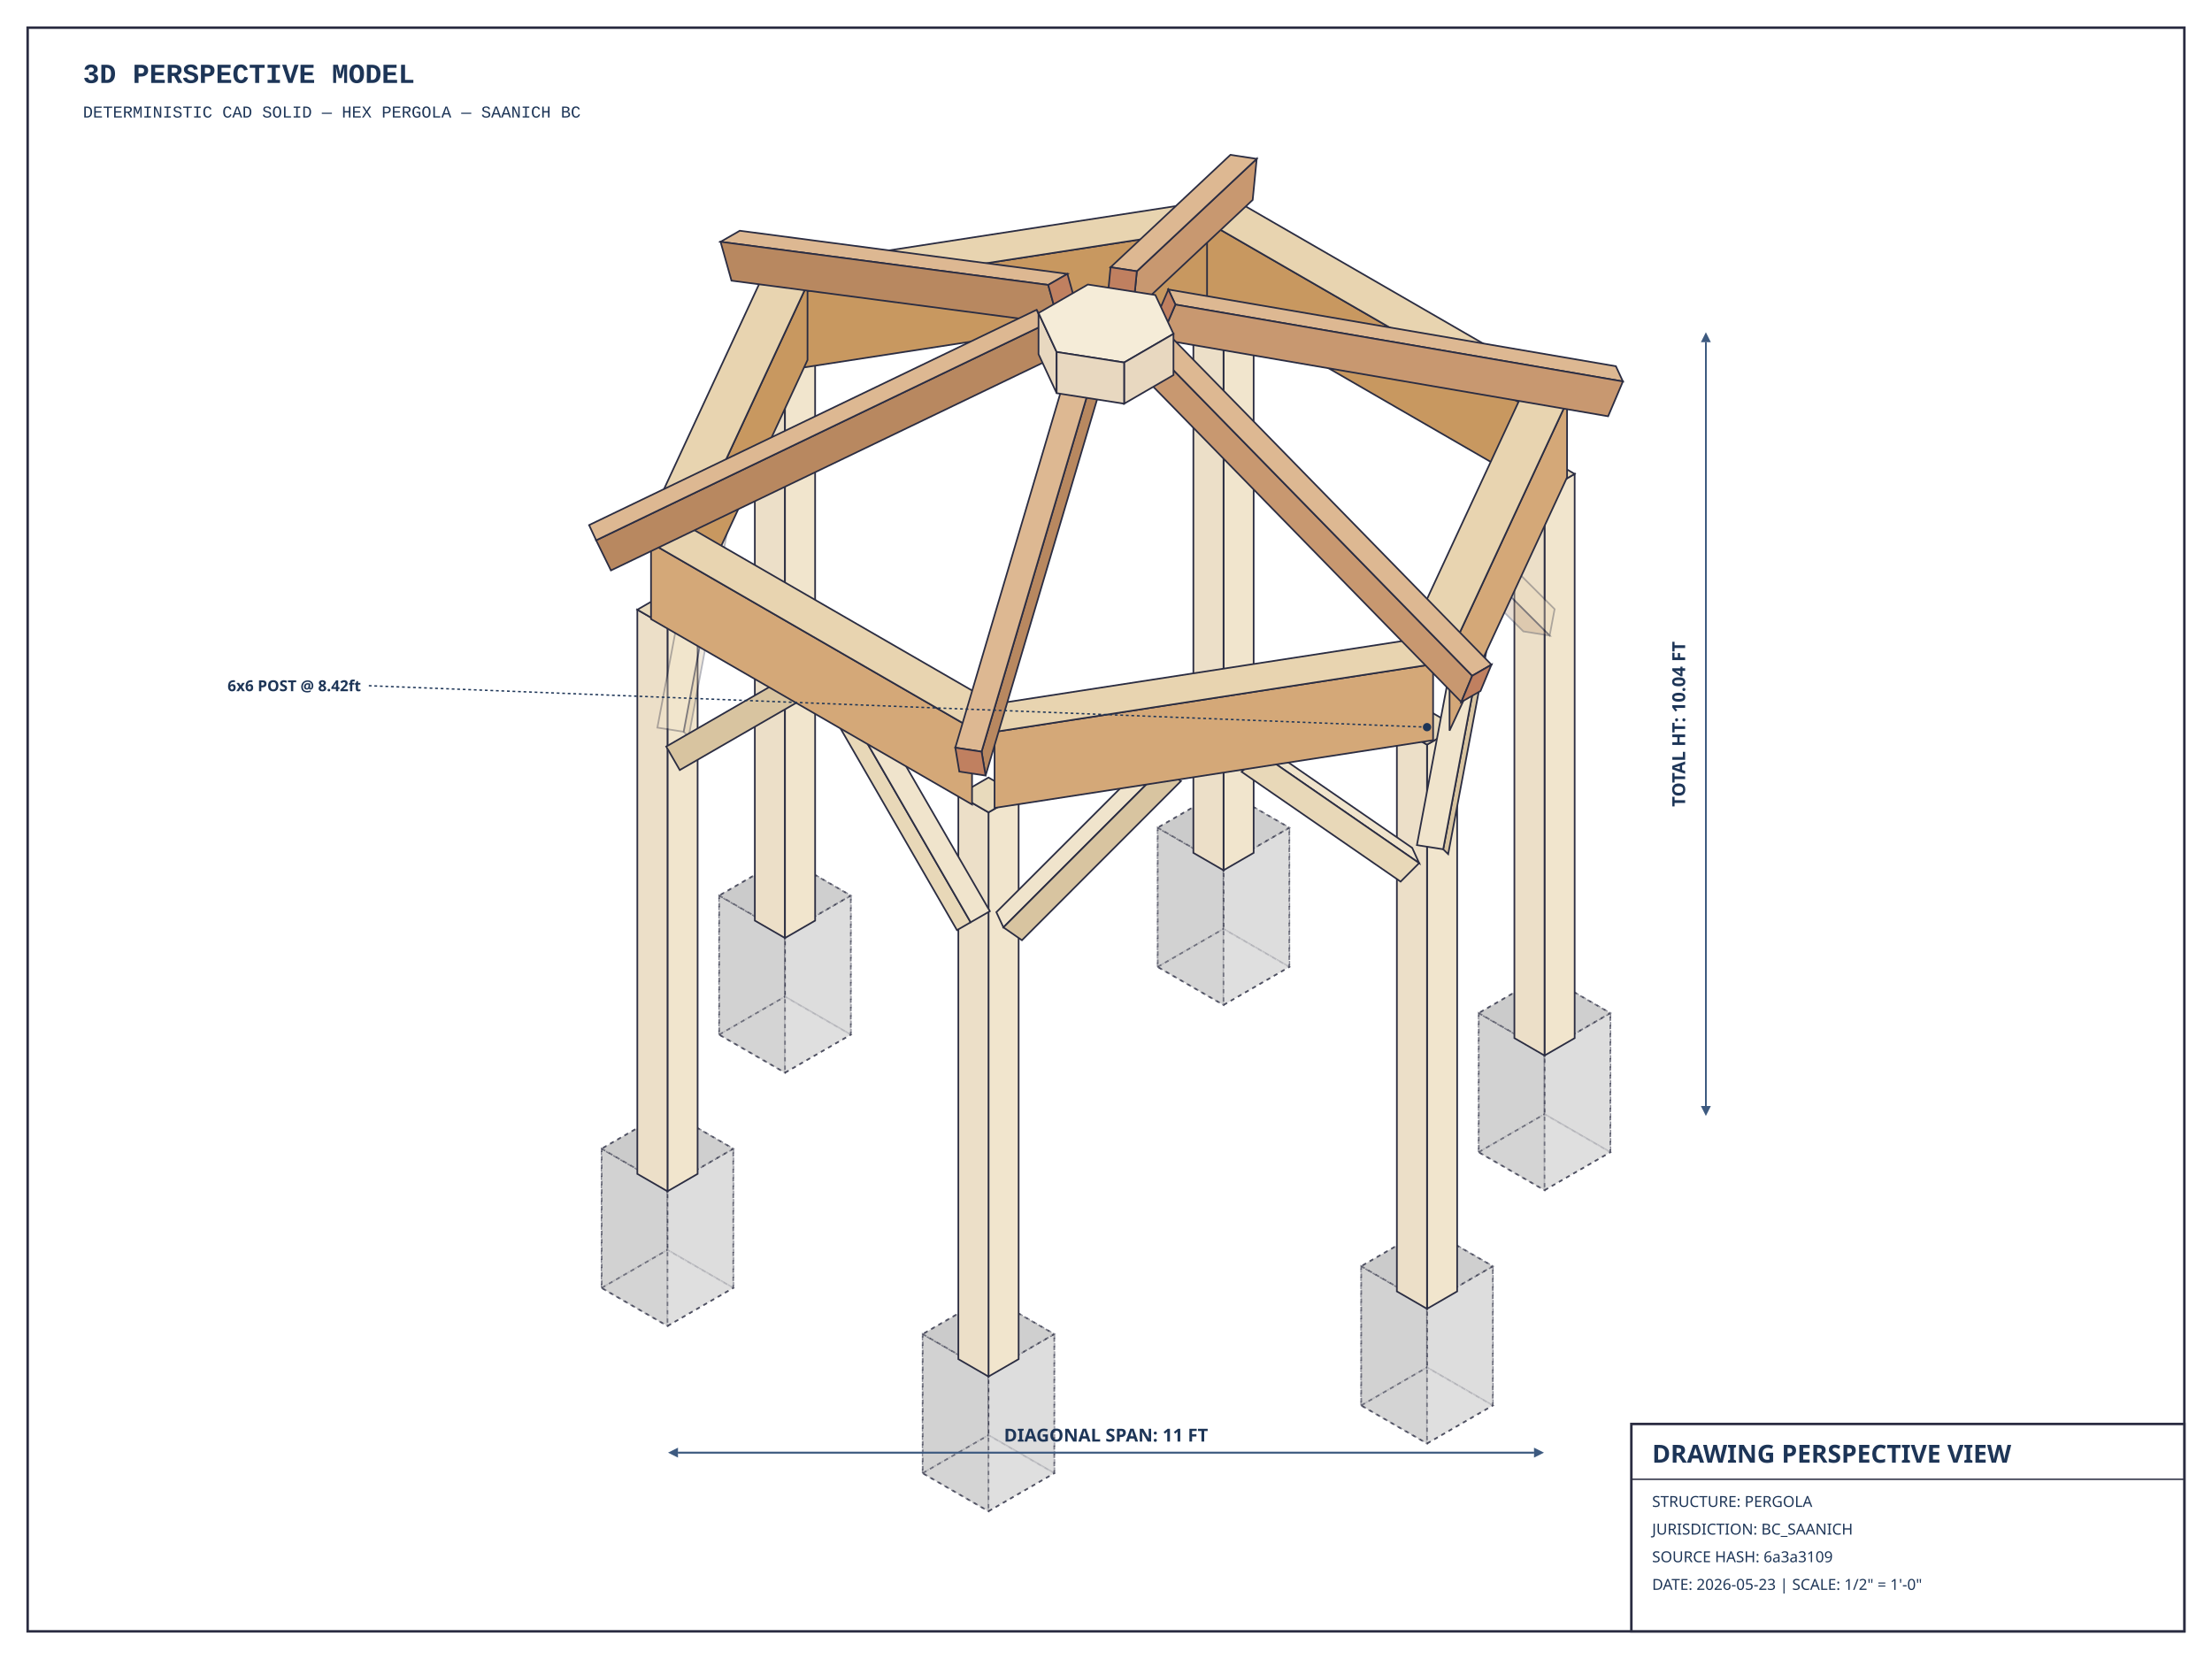
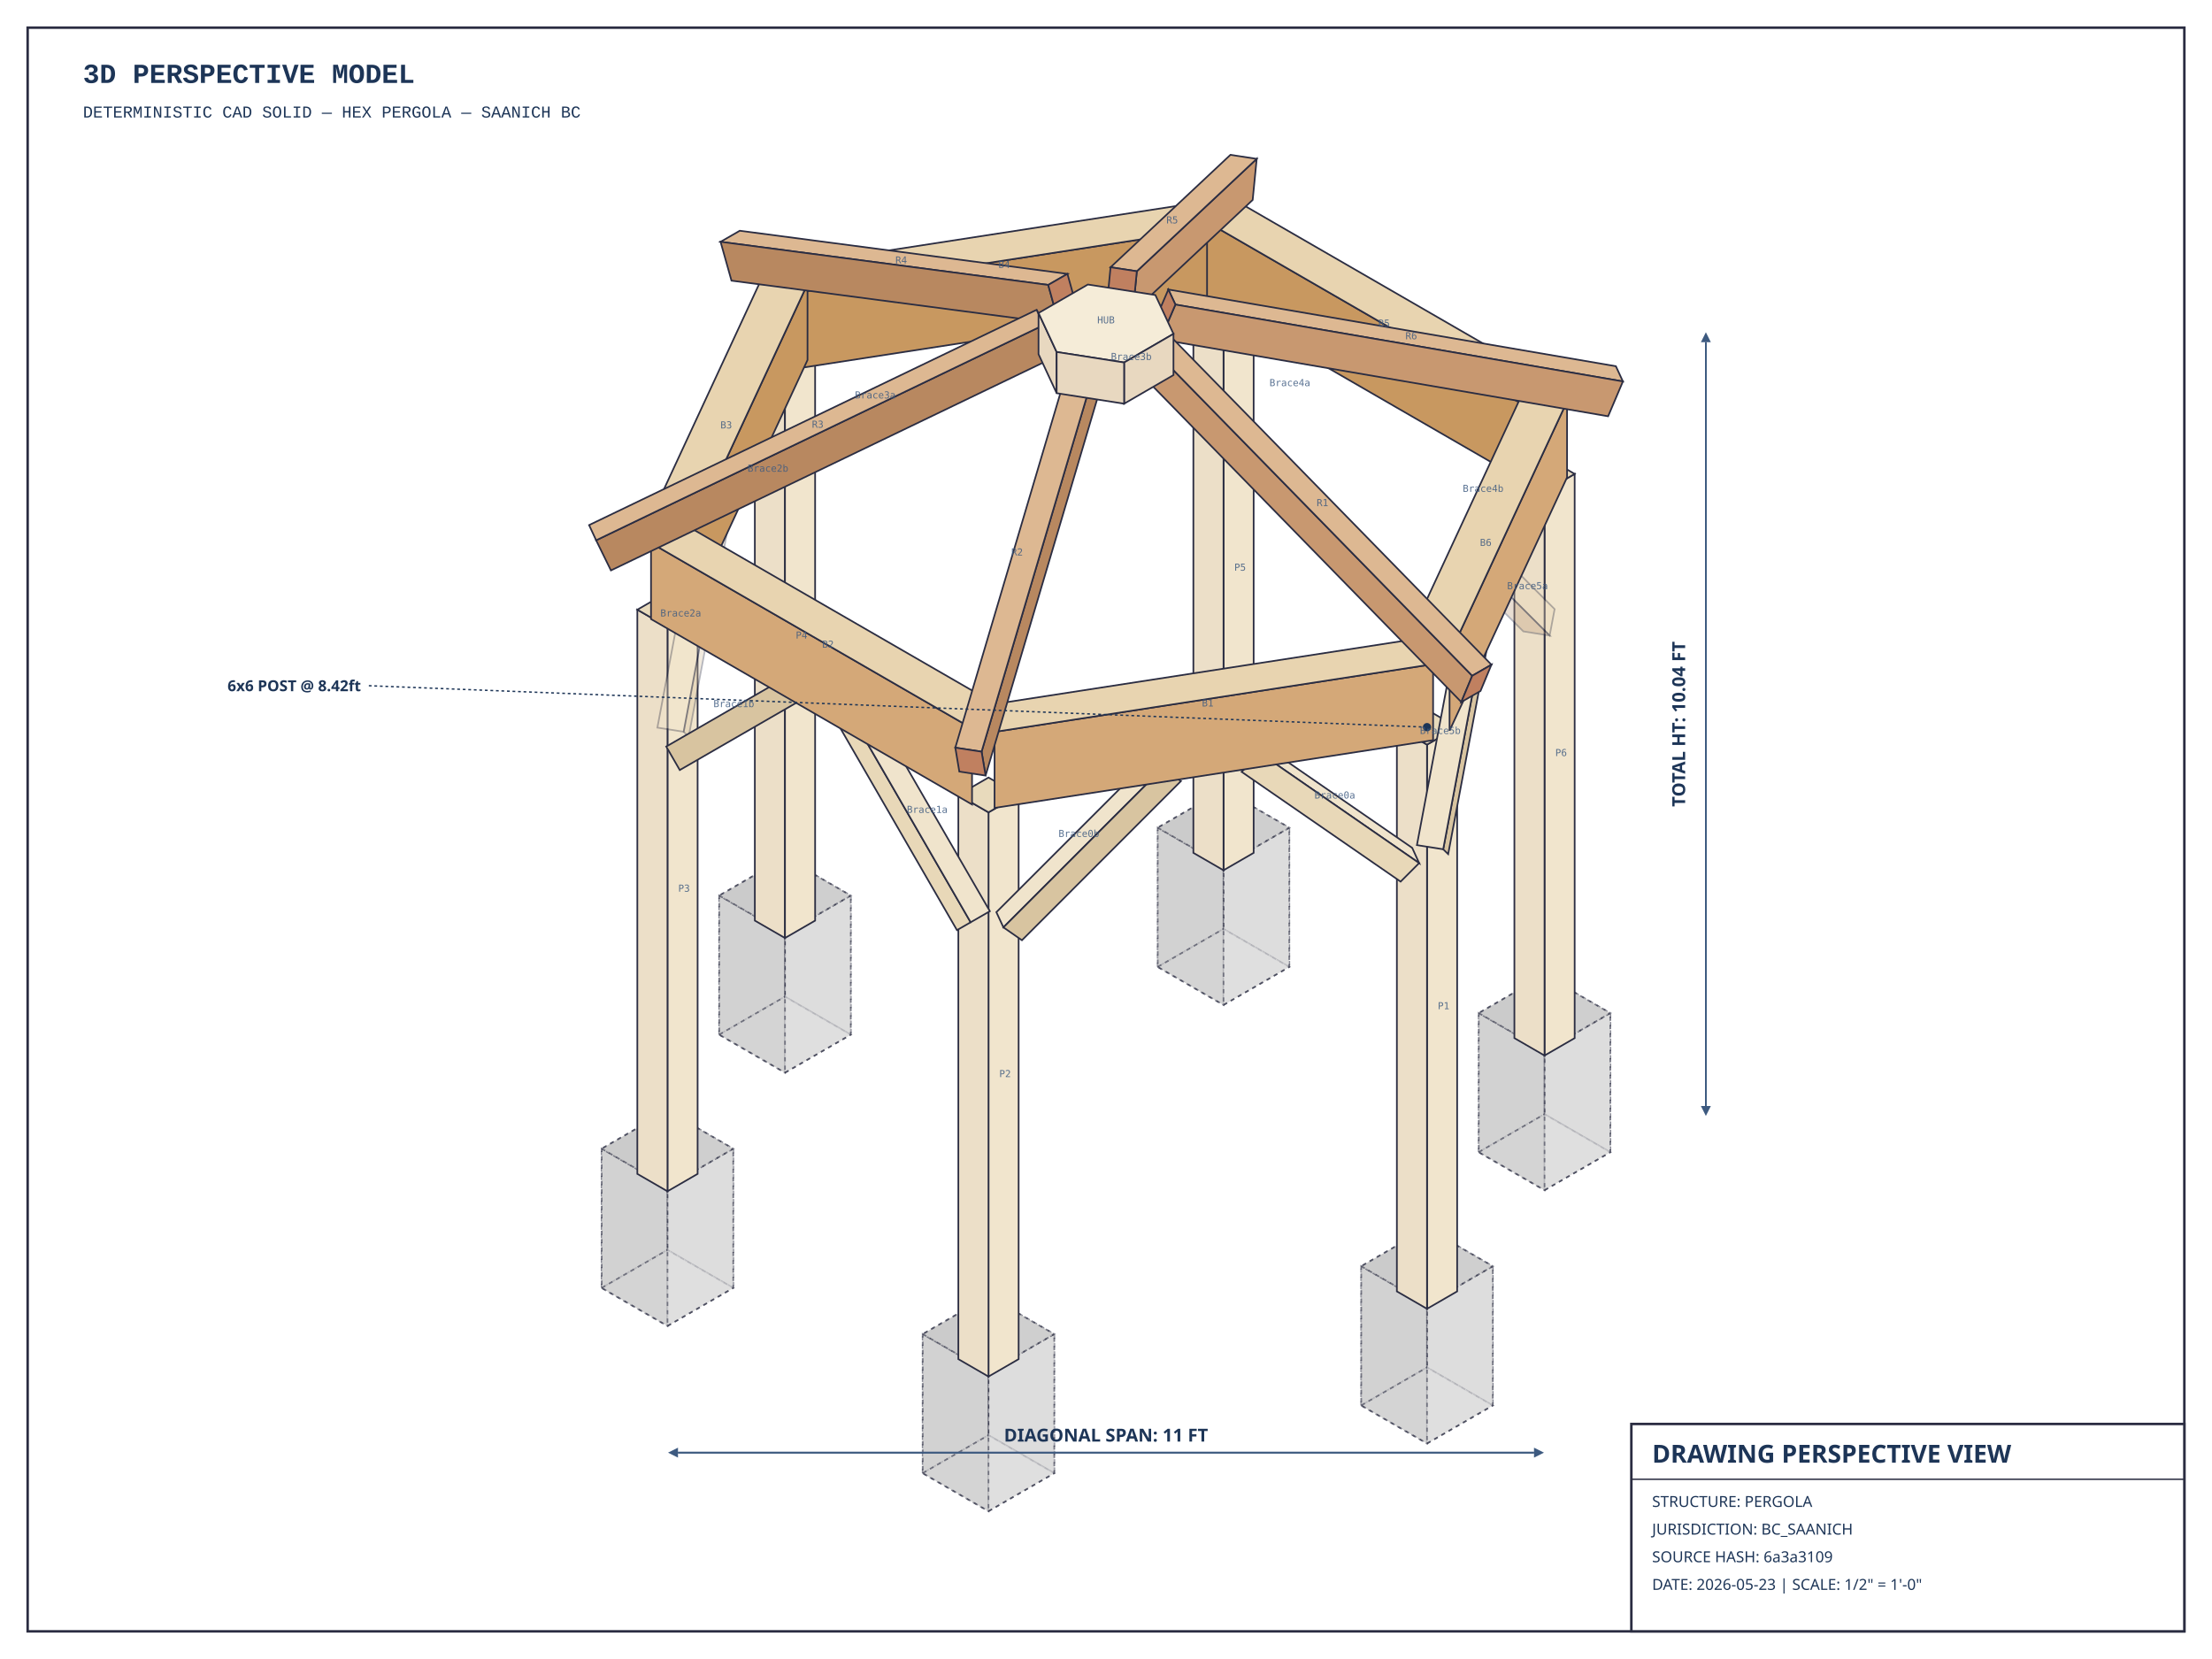
<svg xmlns="http://www.w3.org/2000/svg" viewBox="0 0 1600 1200" width="1600" height="1200">
  <defs>
    <marker id="arrowhead" viewBox="0 0 10 10" refX="0" refY="5" markerWidth="6" markerHeight="6" orient="auto-start-reverse">
      <path d="M 0 0 L 10 5 L 0 10 z" fill="#3d5a80" />
    </marker>
  </defs>
  <rect width="100%" height="100%" fill="#ffffff" />
  <rect x="20" y="20" width="1560" height="1160" fill="none" stroke="#2b2d42" stroke-width="1.8" />
  <polygon points="885.0,671.9 885.0,571.2 932.6,598.7 932.6,699.4" fill="#c0c0c0" stroke="#2b2d42" stroke-width="1.2" stroke-dasharray="3,3" data-role="footing" data-id="FT5" opacity="0.6" />
  <polygon points="837.4,699.4 837.4,598.7 885.0,571.2 885.0,671.9" fill="#b0b0b0" stroke="#2b2d42" stroke-width="1.2" stroke-dasharray="3,3" opacity="0.6" />
  <polygon points="837.4,699.4 885.0,726.9 885.0,626.2 837.4,598.7" fill="#d3d3d3" stroke="#2b2d42" stroke-width="1.2" stroke-dasharray="3,3" opacity="0.6" />
  <polygon points="837.4,699.4 885.0,671.9 932.6,699.4 885.0,726.9" fill="#c8c8c8" stroke="#2b2d42" stroke-width="1.2" stroke-dasharray="3,3" opacity="0.6" />
  <polygon points="567.8,720.9 567.8,620.3 615.4,647.8 615.4,748.4" fill="#c0c0c0" stroke="#2b2d42" stroke-width="1.2" stroke-dasharray="3,3" data-role="footing" data-id="FT4" opacity="0.6" />
  <polygon points="885.0,726.9 932.6,699.4 932.6,598.7 885.0,626.2" fill="#e0e0e0" stroke="#2b2d42" stroke-width="1.2" stroke-dasharray="3,3" opacity="0.6" />
  <polygon points="520.2,748.4 520.2,647.8 567.8,620.3 567.8,720.9" fill="#b0b0b0" stroke="#2b2d42" stroke-width="1.2" stroke-dasharray="3,3" opacity="0.6" />
  <polygon points="520.2,748.4 567.8,775.9 567.8,675.3 520.2,647.8" fill="#d3d3d3" stroke="#2b2d42" stroke-width="1.2" stroke-dasharray="3,3" opacity="0.6" />
  <polygon points="520.2,748.4 567.8,720.9 615.4,748.4 567.8,775.9" fill="#c8c8c8" stroke="#2b2d42" stroke-width="1.2" stroke-dasharray="3,3" opacity="0.6" />
  <polygon points="837.4,598.7 885.0,626.2 932.6,598.7 885.0,571.2" fill="#c8c8c8" stroke="#2b2d42" stroke-width="1.2" stroke-dasharray="3,3" opacity="0.6" />
  <polygon points="567.8,775.9 615.4,748.4 615.4,647.8 567.8,675.3" fill="#e0e0e0" stroke="#2b2d42" stroke-width="1.2" stroke-dasharray="3,3" opacity="0.6" />
  <polygon points="520.2,647.8 567.8,675.3 615.4,647.8 567.8,620.3" fill="#c8c8c8" stroke="#2b2d42" stroke-width="1.2" stroke-dasharray="3,3" opacity="0.6" />
  <polygon points="1117.2,805.9 1117.2,705.3 1164.8,732.8 1164.8,833.4" fill="#c0c0c0" stroke="#2b2d42" stroke-width="1.2" stroke-dasharray="3,3" data-role="footing" data-id="FT6" opacity="0.6" />
  <polygon points="1069.6,833.4 1069.6,732.8 1117.2,705.3 1117.2,805.9" fill="#b0b0b0" stroke="#2b2d42" stroke-width="1.2" stroke-dasharray="3,3" opacity="0.6" />
  <polygon points="1069.6,833.4 1117.2,860.9 1117.2,760.3 1069.6,732.8" fill="#d3d3d3" stroke="#2b2d42" stroke-width="1.2" stroke-dasharray="3,3" opacity="0.6" />
  <polygon points="1069.6,833.4 1117.2,805.9 1164.8,833.4 1117.2,860.9" fill="#c8c8c8" stroke="#2b2d42" stroke-width="1.2" stroke-dasharray="3,3" opacity="0.6" />
  <polygon points="1117.2,860.9 1164.8,833.4 1164.8,732.8 1117.2,760.3" fill="#e0e0e0" stroke="#2b2d42" stroke-width="1.2" stroke-dasharray="3,3" opacity="0.6" />
  <polygon points="1069.6,732.8 1117.2,760.3 1164.8,732.8 1117.2,705.3" fill="#c8c8c8" stroke="#2b2d42" stroke-width="1.2" stroke-dasharray="3,3" opacity="0.6" />
  <polygon points="482.8,904.1 482.8,803.4 530.4,830.9 530.4,931.6" fill="#c0c0c0" stroke="#2b2d42" stroke-width="1.2" stroke-dasharray="3,3" data-role="footing" data-id="FT3" opacity="0.6" />
  <polygon points="435.2,931.6 435.2,830.9 482.8,803.4 482.8,904.1" fill="#b0b0b0" stroke="#2b2d42" stroke-width="1.2" stroke-dasharray="3,3" opacity="0.6" />
  <polygon points="435.2,931.6 482.8,959.1 482.8,858.4 435.2,830.9" fill="#d3d3d3" stroke="#2b2d42" stroke-width="1.2" stroke-dasharray="3,3" opacity="0.6" />
  <polygon points="435.2,931.6 482.8,904.1 530.4,931.6 482.8,959.1" fill="#c8c8c8" stroke="#2b2d42" stroke-width="1.2" stroke-dasharray="3,3" opacity="0.6" />
  <polygon points="482.8,959.1 530.4,931.6 530.4,830.9 482.8,858.4" fill="#e0e0e0" stroke="#2b2d42" stroke-width="1.2" stroke-dasharray="3,3" opacity="0.6" />
  <polygon points="435.2,830.9 482.8,858.4 530.4,830.9 482.8,803.4" fill="#c8c8c8" stroke="#2b2d42" stroke-width="1.2" stroke-dasharray="3,3" opacity="0.6" />
  <polygon points="1032.2,989.1 1032.2,888.4 1079.8,915.9 1079.8,1016.6" fill="#c0c0c0" stroke="#2b2d42" stroke-width="1.2" stroke-dasharray="3,3" data-role="footing" data-id="FT1" opacity="0.6" />
  <polygon points="984.6,1016.6 984.6,915.9 1032.2,888.4 1032.2,989.1" fill="#b0b0b0" stroke="#2b2d42" stroke-width="1.2" stroke-dasharray="3,3" opacity="0.6" />
  <polygon points="984.6,1016.6 1032.2,1044.1 1032.2,943.4 984.6,915.9" fill="#d3d3d3" stroke="#2b2d42" stroke-width="1.2" stroke-dasharray="3,3" opacity="0.6" />
  <polygon points="984.6,1016.6 1032.2,989.1 1079.8,1016.6 1032.2,1044.1" fill="#c8c8c8" stroke="#2b2d42" stroke-width="1.2" stroke-dasharray="3,3" opacity="0.6" />
  <polygon points="715.0,1038.1 715.0,937.5 762.6,965.0 762.6,1065.6" fill="#c0c0c0" stroke="#2b2d42" stroke-width="1.2" stroke-dasharray="3,3" data-role="footing" data-id="FT2" opacity="0.6" />
  <polygon points="1032.2,1044.1 1079.8,1016.6 1079.8,915.9 1032.2,943.4" fill="#e0e0e0" stroke="#2b2d42" stroke-width="1.2" stroke-dasharray="3,3" opacity="0.6" />
  <polygon points="667.4,1065.6 667.4,965.0 715.0,937.5 715.0,1038.1" fill="#b0b0b0" stroke="#2b2d42" stroke-width="1.2" stroke-dasharray="3,3" opacity="0.6" />
  <polygon points="667.4,1065.6 715.0,1093.1 715.0,992.5 667.4,965.0" fill="#d3d3d3" stroke="#2b2d42" stroke-width="1.2" stroke-dasharray="3,3" opacity="0.6" />
  <polygon points="667.4,1065.6 715.0,1038.1 762.6,1065.6 715.0,1093.1" fill="#c8c8c8" stroke="#2b2d42" stroke-width="1.2" stroke-dasharray="3,3" opacity="0.6" />
  <polygon points="984.6,915.9 1032.2,943.4 1079.8,915.9 1032.2,888.4" fill="#c8c8c8" stroke="#2b2d42" stroke-width="1.2" stroke-dasharray="3,3" opacity="0.6" />
  <polygon points="715.0,1093.1 762.6,1065.6 762.6,965.0 715.0,992.5" fill="#e0e0e0" stroke="#2b2d42" stroke-width="1.2" stroke-dasharray="3,3" opacity="0.6" />
  <polygon points="667.4,965.0 715.0,992.5 762.6,965.0 715.0,937.5" fill="#c8c8c8" stroke="#2b2d42" stroke-width="1.2" stroke-dasharray="3,3" opacity="0.6" />
  <polygon points="885.0,629.5 906.8,616.9 906.8,208.8 885.0,221.4" fill="#f1e5cd" stroke="#2b2d42" stroke-width="1.2" data-role="post" data-id="P5" />
  <polygon points="863.2,616.9 885.0,629.5 885.0,221.4 863.2,208.8" fill="#ecdfc8" stroke="#2b2d42" stroke-width="1.2" />
  <polygon points="546.0,665.9 567.8,678.5 567.8,270.4 546.0,257.8" fill="#ecdfc8" stroke="#2b2d42" stroke-width="1.2" data-role="post" data-id="P4" />
  <polygon points="567.8,678.5 589.6,665.9 589.6,257.8 567.8,270.4" fill="#f1e5cd" stroke="#2b2d42" stroke-width="1.2" />
  <polygon points="863.2,208.8 885.0,221.4 906.8,208.8 885.0,196.2" fill="#e8dabc" stroke="#2b2d42" stroke-width="1.2" />
  <polygon points="1117.2,763.5 1139.0,750.9 1139.0,342.8 1117.2,355.4" fill="#f1e5cd" stroke="#2b2d42" stroke-width="1.2" data-role="post" data-id="P6" />
  <polygon points="1095.4,750.9 1117.2,763.5 1117.2,355.4 1095.4,342.8" fill="#ecdfc8" stroke="#2b2d42" stroke-width="1.2" />
  <polygon points="546.0,257.8 567.8,270.4 589.6,257.8 567.8,245.2" fill="#e8dabc" stroke="#2b2d42" stroke-width="1.2" />
  <polygon points="1095.4,342.8 1117.2,355.4 1139.0,342.8 1117.2,330.2" fill="#e8dabc" stroke="#2b2d42" stroke-width="1.2" />
  <polygon points="482.8,861.7 504.6,849.1 504.6,441.0 482.8,453.6" fill="#f1e5cd" stroke="#2b2d42" stroke-width="1.2" data-role="post" data-id="P3" />
  <polygon points="461.0,849.1 482.8,861.7 482.8,453.6 461.0,441.0" fill="#ecdfc8" stroke="#2b2d42" stroke-width="1.2" />
  <polygon points="1032.2,946.7 1054.0,934.1 1054.0,526.0 1032.2,538.6" fill="#f1e5cd" stroke="#2b2d42" stroke-width="1.2" data-role="post" data-id="P1" />
  <polygon points="1010.4,934.1 1032.2,946.7 1032.2,538.6 1010.4,526.0" fill="#ecdfc8" stroke="#2b2d42" stroke-width="1.2" />
  <polygon points="461.0,441.0 482.8,453.6 504.6,441.0 482.8,428.4" fill="#e8dabc" stroke="#2b2d42" stroke-width="1.2" />
  <polygon points="1120.9,459.7 1090.1,428.9 1071.1,425.9 1101.9,456.7" fill="#c0a080" stroke="#2b2d42" stroke-width="1.2" data-role="brace" data-id="Brace5a" opacity="0.35" />
  <polygon points="1120.9,459.7 1124.5,440.6 1093.7,409.8 1090.1,428.9" fill="#e8d8b8" stroke="#2b2d42" stroke-width="1.2" opacity="0.35" />
  <polygon points="498.1,532.9 528.9,369.2 525.3,365.6 494.5,529.3" fill="#d8c4a0" stroke="#2b2d42" stroke-width="1.2" data-role="brace" data-id="Brace2a" opacity="0.35" />
  <polygon points="475.5,526.3 494.5,529.3 525.3,365.6 506.3,362.7" fill="#f0e4cc" stroke="#2b2d42" stroke-width="1.2" opacity="0.35" />
  <polygon points="715.0,995.7 736.8,983.1 736.8,575.0 715.0,587.6" fill="#f1e5cd" stroke="#2b2d42" stroke-width="1.2" data-role="post" data-id="P2" />
  <polygon points="693.2,983.1 715.0,995.7 715.0,587.6 693.2,575.0" fill="#ecdfc8" stroke="#2b2d42" stroke-width="1.2" />
  <polygon points="572.2,267.2 889.4,218.2 889.4,163.2 572.2,212.2" fill="#c89860" stroke="#2b2d42" stroke-width="1.2" data-role="beam" data-id="B4" />
  <polygon points="563.4,193.4 572.2,212.2 889.4,163.2 880.6,144.4" fill="#e8d4b0" stroke="#2b2d42" stroke-width="1.2" />
  <polygon points="1010.4,526.0 1032.2,538.6 1054.0,526.0 1032.2,513.4" fill="#e8dabc" stroke="#2b2d42" stroke-width="1.2" />
  <polygon points="873.1,215.6 1105.3,349.7 1105.3,294.7 873.1,160.6" fill="#c89860" stroke="#2b2d42" stroke-width="1.2" data-role="beam" data-id="B5" />
  <polygon points="896.9,146.9 873.1,160.6 1105.3,294.7 1129.1,281.0" fill="#e8d4b0" stroke="#2b2d42" stroke-width="1.2" />
  <polygon points="491.7,557.0 575.9,508.4 566.1,491.4 481.9,540.0" fill="#d8c4a0" stroke="#2b2d42" stroke-width="1.2" data-role="brace" data-id="Brace1b" />
  <polygon points="1047.5,617.8 1078.3,454.2 1074.7,450.6 1043.9,614.3" fill="#d8c4a0" stroke="#2b2d42" stroke-width="1.2" data-role="brace" data-id="Brace5b" />
  <polygon points="1024.9,611.3 1043.9,614.3 1074.7,450.6 1055.7,447.7" fill="#f0e4cc" stroke="#2b2d42" stroke-width="1.2" />
  <polygon points="693.2,575.0 715.0,587.6 736.8,575.0 715.0,562.4" fill="#e8dabc" stroke="#2b2d42" stroke-width="1.2" />
  <polygon points="499.1,443.5 584.1,260.4 584.1,205.4 499.1,388.5" fill="#c89860" stroke="#2b2d42" stroke-width="1.2" data-role="beam" data-id="B3" />
  <polygon points="1026.5,624.3 1021.5,613.3 906.4,533.9 911.5,544.8" fill="#f0e4cc" stroke="#2b2d42" stroke-width="1.2" data-role="brace" data-id="Brace0a" />
  <polygon points="1013.1,637.7 1026.5,624.3 911.5,544.8 898.1,558.3" fill="#e8d8b8" stroke="#2b2d42" stroke-width="1.2" />
  <polygon points="466.5,383.5 499.1,388.5 584.1,205.4 551.5,200.3" fill="#e8d4b0" stroke="#2b2d42" stroke-width="1.2" />
  <polygon points="692.2,672.8 702.1,667.1 617.9,521.3 608.0,527.0" fill="#e8d8b8" stroke="#2b2d42" stroke-width="1.2" data-role="brace" data-id="Brace1a" />
  <polygon points="702.1,667.1 716.0,659.1 631.7,513.3 617.9,521.3" fill="#f0e4cc" stroke="#2b2d42" stroke-width="1.2" />
  <polygon points="720.7,659.8 725.8,670.8 840.8,555.8 835.7,544.8" fill="#f0e4cc" stroke="#2b2d42" stroke-width="1.2" data-role="brace" data-id="Brace0b" />
  <polygon points="739.2,680.1 854.2,565.0 840.8,555.8 725.8,670.8" fill="#d8c4a0" stroke="#2b2d42" stroke-width="1.2" />
  <polygon points="1133.5,345.3 1133.5,290.3 1048.5,473.5 1048.5,528.5" fill="#d4a878" stroke="#2b2d42" stroke-width="1.2" data-role="beam" data-id="B6" />
  <polygon points="1133.5,290.3 1100.9,285.3 1015.9,468.4 1048.5,473.5" fill="#e8d4b0" stroke="#2b2d42" stroke-width="1.2" />
  <polygon points="703.1,581.9 703.1,526.9 470.9,392.8 470.9,447.8" fill="#d4a878" stroke="#2b2d42" stroke-width="1.2" data-role="beam" data-id="B2" />
  <polygon points="703.1,526.9 726.9,513.2 494.7,379.1 470.9,392.8" fill="#e8d4b0" stroke="#2b2d42" stroke-width="1.2" />
  <polygon points="1036.6,535.4 1036.6,480.4 719.4,529.4 719.4,584.4" fill="#d4a878" stroke="#2b2d42" stroke-width="1.2" data-role="beam" data-id="B1" />
  <polygon points="1036.6,480.4 1027.8,461.6 710.6,510.6 719.4,529.4" fill="#e8d4b0" stroke="#2b2d42" stroke-width="1.2" />
  <polygon points="906.1,144.6 909.0,114.9 822.3,196.2 819.4,225.9" fill="#c89870" stroke="#2b2d42" stroke-width="1.2" data-role="rafter" data-id="R5" />
  <polygon points="909.0,114.9 890.0,112.0 803.3,193.3 822.3,196.2" fill="#ddb892" stroke="#2b2d42" stroke-width="1.2" />
  <polygon points="535.1,166.9 521.2,174.9 758.2,206.1 772.1,198.1" fill="#ddb892" stroke="#2b2d42" stroke-width="1.2" data-role="rafter" data-id="R4" />
  <polygon points="529.1,203.0 766.0,234.2 758.2,206.1 521.2,174.9" fill="#b88860" stroke="#2b2d42" stroke-width="1.2" />
  <polygon points="1173.9,275.9 1168.8,264.9 845.1,209.4 850.2,220.3" fill="#ddb892" stroke="#2b2d42" stroke-width="1.2" data-role="rafter" data-id="R6" />
  <polygon points="1163.2,301.1 1173.9,275.9 850.2,220.3 839.4,245.5" fill="#c89870" stroke="#2b2d42" stroke-width="1.2" />
  <polygon points="819.4,225.9 822.3,196.2 803.3,193.3 800.4,223.0" fill="#c08060" stroke="#2b2d42" stroke-width="1.2" />
  <polygon points="779.9,226.1 772.1,198.1 758.2,206.1 766.0,234.2" fill="#c08060" stroke="#2b2d42" stroke-width="1.2" />
  <polygon points="839.4,245.5 850.2,220.3 845.1,209.4 834.3,234.6" fill="#c08060" stroke="#2b2d42" stroke-width="1.2" />
  <polygon points="760.6,246.0 749.8,224.1 754.9,235.1 765.7,256.9" fill="#c08060" stroke="#2b2d42" stroke-width="1.2" data-role="rafter" data-id="R3" />
  <polygon points="441.9,412.6 765.7,256.9 754.9,235.1 431.2,390.8" fill="#b88860" stroke="#2b2d42" stroke-width="1.2" />
  <polygon points="426.1,379.8 431.2,390.8 754.9,235.1 749.8,224.1" fill="#ddb892" stroke="#2b2d42" stroke-width="1.2" />
  <polygon points="1057.0,507.8 1064.9,488.8 827.9,246.4 820.1,265.3" fill="#c89870" stroke="#2b2d42" stroke-width="1.2" data-role="rafter" data-id="R1" />
  <polygon points="1064.9,488.8 1078.8,480.8 841.8,238.3 827.9,246.4" fill="#ddb892" stroke="#2b2d42" stroke-width="1.2" />
  <polygon points="712.9,561.0 799.6,268.5 796.7,251.2 710.0,543.7" fill="#b88860" stroke="#2b2d42" stroke-width="1.2" data-role="rafter" data-id="R2" />
  <polygon points="691.0,540.8 710.0,543.7 796.7,251.2 777.7,248.3" fill="#ddb892" stroke="#2b2d42" stroke-width="1.2" />
  <polygon points="1057.0,507.8 1070.9,499.8 1078.8,480.8 1064.9,488.8" fill="#c08060" stroke="#2b2d42" stroke-width="1.2" />
  <polygon points="693.9,558.1 712.9,561.0 710.0,543.7 691.0,540.8" fill="#c08060" stroke="#2b2d42" stroke-width="1.2" />
  <polygon points="764.3,284.4 751.2,256.2 751.2,226.4 764.3,254.6" fill="#e8d8c0" stroke="#2b2d42" stroke-width="1.2" data-role="hub" data-id="HUB" />
  <polygon points="813.1,262.2 764.3,254.6 751.2,226.4 786.9,205.8 835.7,213.4 848.8,241.5" fill="#f5ecd8" stroke="#2b2d42" stroke-width="1.2" />
  <polygon points="848.8,271.3 813.1,292.0 813.1,262.2 848.8,241.5" fill="#e8d8c0" stroke="#2b2d42" stroke-width="1.2" />
  <polygon points="813.1,292.0 764.3,284.4 764.3,254.6 813.1,262.2" fill="#e8d8c0" stroke="#2b2d42" stroke-width="1.2" />
  <g data-role="dimension">
    <line x1="1233.906" y1="247.525" x2="1233.906" y2="800.0" stroke="#3d5a80" stroke-width="1.2" />
    <line x1="1233.906" y1="247.525" x2="1233.906" y2="800.0" stroke="#3d5a80" stroke-width="1.2" marker-start="url(#arrowhead)" marker-end="url(#arrowhead)" />
    <text x="1218.906" y="523.763" text-anchor="middle" transform="rotate(-90,1218.906,523.7625)" font-family="sans-serif" font-size="13" font-weight="bold" fill="#1d3557">TOTAL HT: 10.04 FT</text>
  </g>
  <g data-role="dimension">
    <line x1="490.405" y1="1050.737" x2="1109.595" y2="1050.737" stroke="#3d5a80" stroke-width="1.2" />
    <line x1="490.405" y1="1050.737" x2="1109.595" y2="1050.737" stroke="#3d5a80" stroke-width="1.2" marker-start="url(#arrowhead)" marker-end="url(#arrowhead)" />
    <text x="800.0" y="1042.737" text-anchor="middle" font-family="sans-serif" font-size="13" font-weight="bold" fill="#1d3557">DIAGONAL SPAN: 11 FT</text>
  </g>
  <g data-role="dimension">
    <line x1="1032.203" y1="525.962" x2="266.094" y2="495.962" stroke="#1d3557" stroke-width="1" stroke-dasharray="2,2" />
    <circle cx="1032.203" cy="525.962" r="3" fill="#1d3557" />
    <text x="261.094" y="499.962" text-anchor="end" font-family="sans-serif" font-size="11" font-weight="bold" fill="#1d3557">6x6 POST @ 8.42ft</text>
  </g>
  <g transform="translate(60,60)" font-family="Courier New, monospace" fill="#1d3557">
    <text x="0" y="0" font-size="20" font-weight="bold">3D PERSPECTIVE MODEL</text>
    <text x="0" y="25" font-size="12">DETERMINISTIC CAD SOLID — HEX PERGOLA — SAANICH BC</text>
  </g>
+   <g id="annotation-labels-layer" class="annotation-labels-layer">
+     <text x="1044.2" y="730.0" text-anchor="middle" font-size="7" font-family="monospace" fill="#3d5a80" opacity="0.85" data-label="P1">P1</text>
+     <text x="727.0" y="779.1" text-anchor="middle" font-size="7" font-family="monospace" fill="#3d5a80" opacity="0.85" data-label="P2">P2</text>
+     <text x="494.8" y="645.0" text-anchor="middle" font-size="7" font-family="monospace" fill="#3d5a80" opacity="0.85" data-label="P3">P3</text>
+     <text x="579.8" y="461.9" text-anchor="middle" font-size="7" font-family="monospace" fill="#3d5a80" opacity="0.85" data-label="P4">P4</text>
+     <text x="897.0" y="412.8" text-anchor="middle" font-size="7" font-family="monospace" fill="#3d5a80" opacity="0.85" data-label="P5">P5</text>
+     <text x="1129.2" y="546.9" text-anchor="middle" font-size="7" font-family="monospace" fill="#3d5a80" opacity="0.85" data-label="P6">P6</text>
+     <text x="873.6" y="511.0" text-anchor="middle" font-size="7" font-family="monospace" fill="#3d5a80" opacity="0.85" data-label="B1">B1</text>
+     <text x="598.9" y="468.5" text-anchor="middle" font-size="7" font-family="monospace" fill="#3d5a80" opacity="0.85" data-label="B2">B2</text>
+     <text x="525.3" y="309.9" text-anchor="middle" font-size="7" font-family="monospace" fill="#3d5a80" opacity="0.85" data-label="B3">B3</text>
+     <text x="726.4" y="193.8" text-anchor="middle" font-size="7" font-family="monospace" fill="#3d5a80" opacity="0.85" data-label="B4">B4</text>
+     <text x="1001.1" y="236.3" text-anchor="middle" font-size="7" font-family="monospace" fill="#3d5a80" opacity="0.85" data-label="B5">B5</text>
+     <text x="1074.7" y="394.9" text-anchor="middle" font-size="7" font-family="monospace" fill="#3d5a80" opacity="0.85" data-label="B6">B6</text>
+     <text x="965.5" y="577.6" text-anchor="middle" font-size="7" font-family="monospace" fill="#3d5a80" opacity="0.85" data-label="Brace0a">Brace0a</text>
+     <text x="780.4" y="605.4" text-anchor="middle" font-size="7" font-family="monospace" fill="#3d5a80" opacity="0.85" data-label="Brace0b">Brace0b</text>
+     <text x="670.7" y="588.0" text-anchor="middle" font-size="7" font-family="monospace" fill="#3d5a80" opacity="0.85" data-label="Brace1a">Brace1a</text>
+     <text x="530.8" y="511.5" text-anchor="middle" font-size="7" font-family="monospace" fill="#3d5a80" opacity="0.85" data-label="Brace1b">Brace1b</text>
+     <text x="492.4" y="445.9" text-anchor="middle" font-size="7" font-family="monospace" fill="#3d5a80" opacity="0.85" data-label="Brace2a">Brace2a</text>
+     <text x="555.5" y="341.2" text-anchor="middle" font-size="7" font-family="monospace" fill="#3d5a80" opacity="0.85" data-label="Brace2b">Brace2b</text>
+     <text x="633.1" y="288.2" text-anchor="middle" font-size="7" font-family="monospace" fill="#3d5a80" opacity="0.85" data-label="Brace3a">Brace3a</text>
+     <text x="818.3" y="260.4" text-anchor="middle" font-size="7" font-family="monospace" fill="#3d5a80" opacity="0.85" data-label="Brace3b">Brace3b</text>
+     <text x="933.0" y="279.3" text-anchor="middle" font-size="7" font-family="monospace" fill="#3d5a80" opacity="0.85" data-label="Brace4a">Brace4a</text>
+     <text x="1072.8" y="355.8" text-anchor="middle" font-size="7" font-family="monospace" fill="#3d5a80" opacity="0.85" data-label="Brace4b">Brace4b</text>
+     <text x="1104.9" y="426.2" text-anchor="middle" font-size="7" font-family="monospace" fill="#3d5a80" opacity="0.85" data-label="Brace5a">Brace5a</text>
+     <text x="1041.8" y="530.9" text-anchor="middle" font-size="7" font-family="monospace" fill="#3d5a80" opacity="0.85" data-label="Brace5b">Brace5b</text>
+     <text x="956.6" y="366.1" text-anchor="middle" font-size="7" font-family="monospace" fill="#3d5a80" opacity="0.85" data-label="R1">R1</text>
+     <text x="735.7" y="401.8" text-anchor="middle" font-size="7" font-family="monospace" fill="#3d5a80" opacity="0.85" data-label="R2">R2</text>
+     <text x="591.5" y="309.4" text-anchor="middle" font-size="7" font-family="monospace" fill="#3d5a80" opacity="0.85" data-label="R3">R3</text>
+     <text x="651.9" y="190.6" text-anchor="middle" font-size="7" font-family="monospace" fill="#3d5a80" opacity="0.85" data-label="R4">R4</text>
+     <text x="847.9" y="161.6" text-anchor="middle" font-size="7" font-family="monospace" fill="#3d5a80" opacity="0.85" data-label="R5">R5</text>
+     <text x="1020.8" y="245.4" text-anchor="middle" font-size="7" font-family="monospace" fill="#3d5a80" opacity="0.85" data-label="R6">R6</text>
+     <text x="800.0" y="233.9" text-anchor="middle" font-size="7" font-family="monospace" fill="#3d5a80" opacity="0.85" data-label="HUB">HUB</text>
+   </g>
  <g data-role="title-block" transform="translate(1180, 1030)">
    <rect width="400" height="150" fill="#ffffff" stroke="#2b2d42" stroke-width="1.8" />
    <line x1="0" y1="40" x2="400" y2="40" stroke="#2b2d42" stroke-width="1" />
    <text x="15" y="28" font-family="sans-serif" font-size="18" font-weight="bold" fill="#1d3557">DRAWING PERSPECTIVE VIEW</text>
    <text x="15" y="60" font-family="sans-serif" font-size="11" fill="#1d3557">STRUCTURE: PERGOLA</text>
    <text x="15" y="80" font-family="sans-serif" font-size="11" fill="#1d3557">JURISDICTION: BC_SAANICH</text>
    <text x="15" y="100" font-family="sans-serif" font-size="11" fill="#1d3557">SOURCE HASH: 6a3a3109</text>
    <text x="15" y="120" font-family="sans-serif" font-size="11" fill="#1d3557">DATE: 2026-05-23 | SCALE: 1/2" = 1'-0"</text>
  </g>
  <g style="visibility:hidden; display:none;">
    <text>4:12</text>
    <text>28.71</text>
    <text>9.1</text>
  </g>
</svg>
